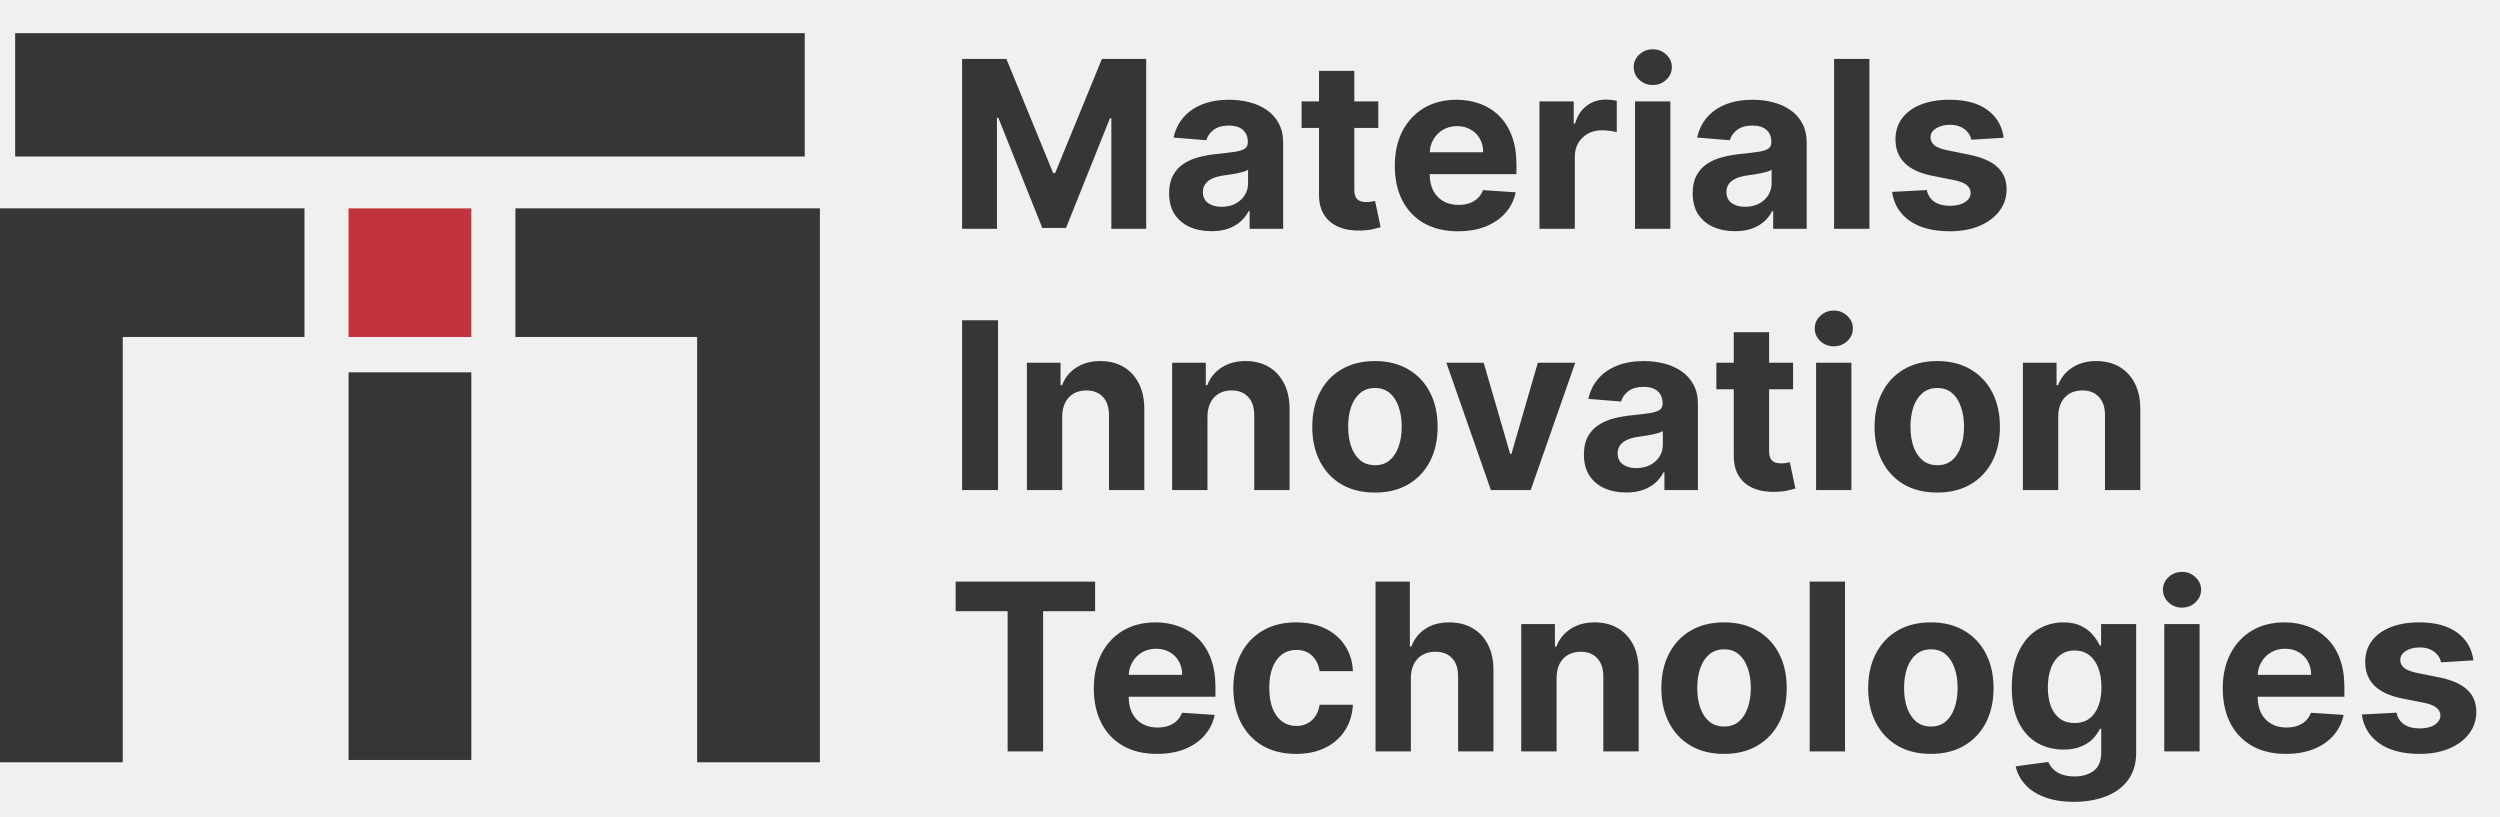
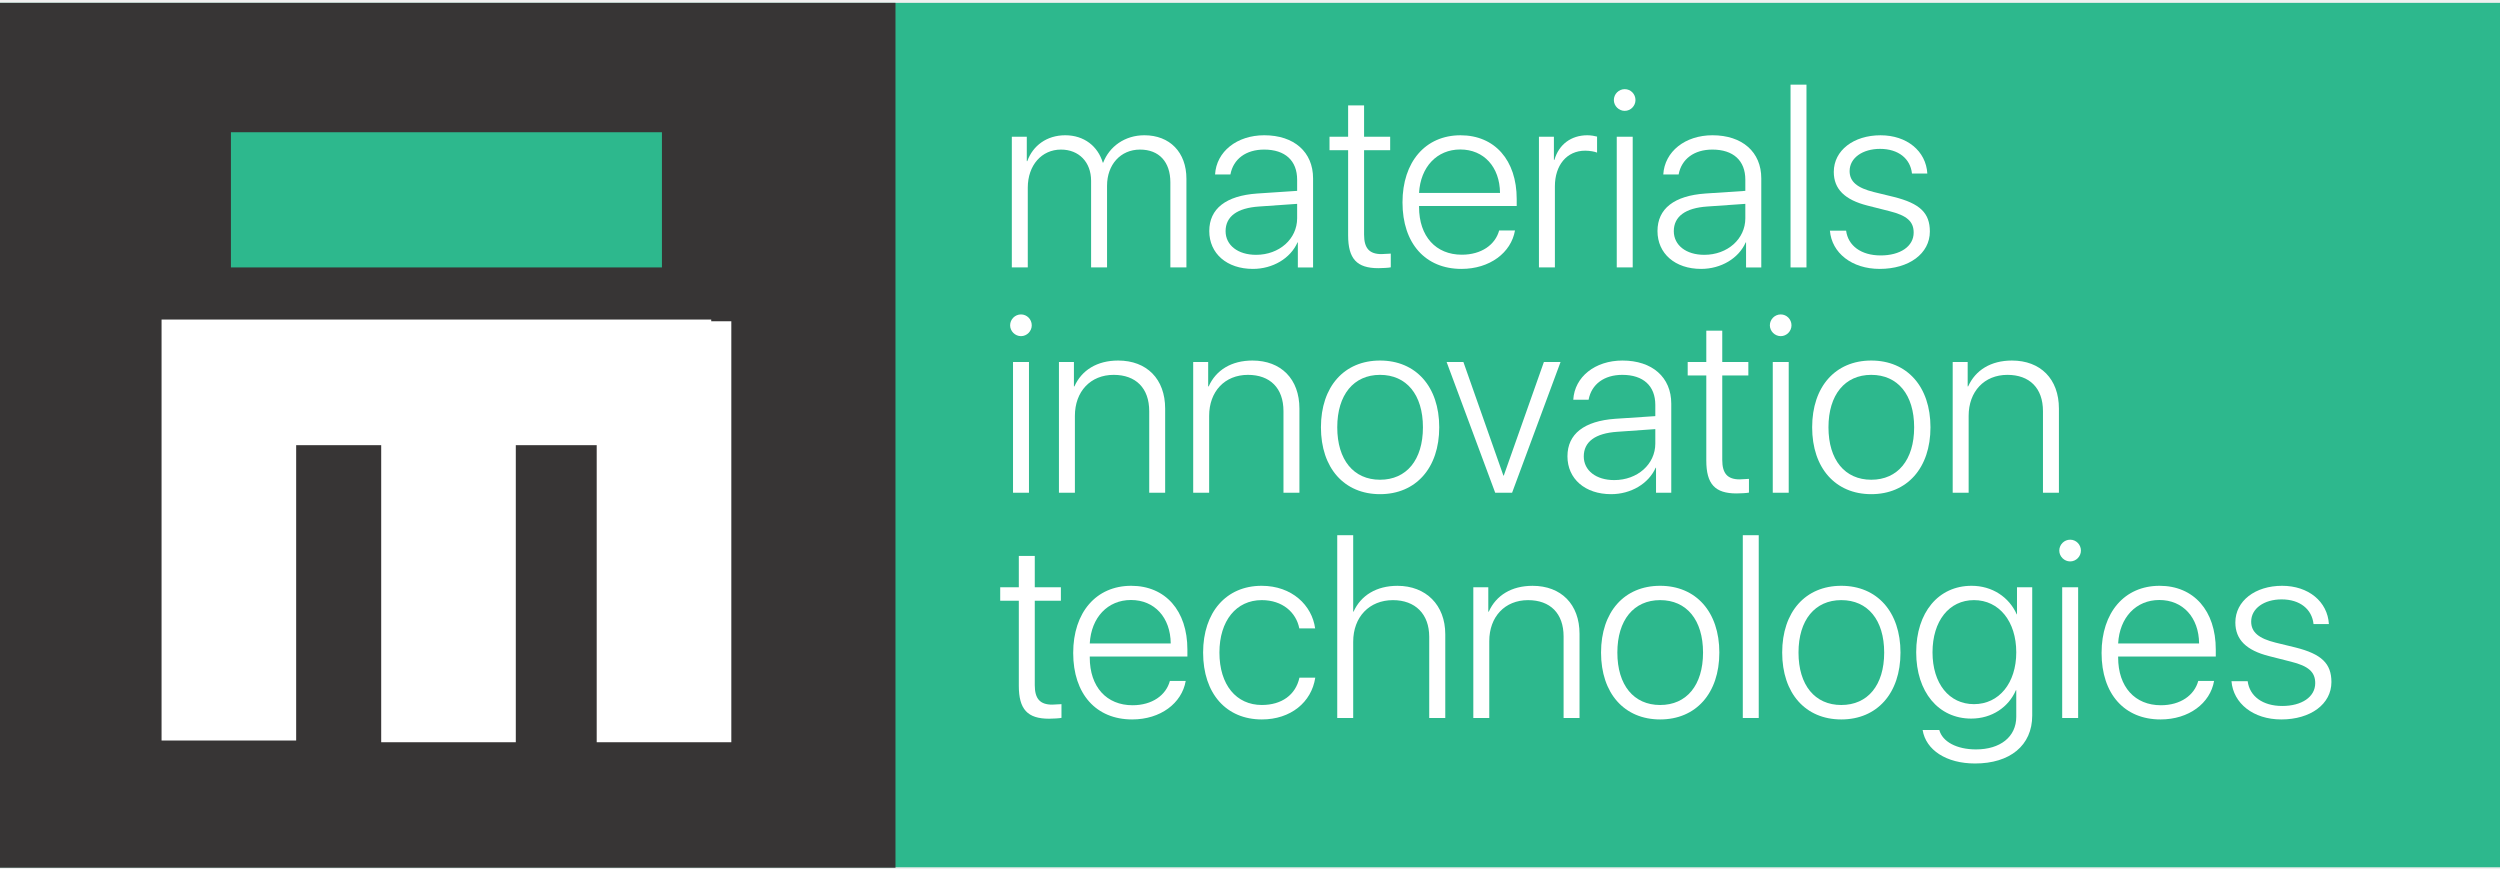
- <svg xmlns="http://www.w3.org/2000/svg" width="153" height="50" viewBox="0 0 153 50" fill="none">
-   <path d="M58.881 3.608H61.591L64.453 10.591H64.575L67.437 3.608H70.147V14.001H68.015V7.237H67.929L65.24 13.95H63.788L61.099 7.211H61.013V14.001H58.881V3.608ZM74.139 14.148C73.642 14.148 73.199 14.062 72.81 13.889C72.421 13.713 72.113 13.455 71.886 13.113C71.663 12.768 71.551 12.338 71.551 11.824C71.551 11.391 71.631 11.027 71.79 10.733C71.949 10.439 72.165 10.202 72.439 10.023C72.713 9.843 73.024 9.708 73.373 9.617C73.725 9.525 74.094 9.461 74.479 9.424C74.933 9.376 75.298 9.332 75.575 9.292C75.853 9.248 76.054 9.184 76.179 9.099C76.304 9.014 76.367 8.889 76.367 8.723V8.693C76.367 8.372 76.265 8.123 76.062 7.947C75.863 7.771 75.579 7.683 75.21 7.683C74.821 7.683 74.511 7.769 74.281 7.942C74.051 8.111 73.899 8.324 73.825 8.581L71.825 8.419C71.927 7.945 72.126 7.536 72.424 7.191C72.722 6.843 73.106 6.575 73.576 6.389C74.049 6.2 74.597 6.105 75.22 6.105C75.653 6.105 76.067 6.156 76.463 6.257C76.862 6.359 77.216 6.516 77.524 6.729C77.835 6.942 78.08 7.216 78.26 7.551C78.439 7.883 78.529 8.28 78.529 8.744V14.001H76.478V12.92H76.418C76.292 13.164 76.125 13.379 75.915 13.565C75.706 13.747 75.453 13.891 75.159 13.996C74.865 14.097 74.525 14.148 74.139 14.148ZM74.758 12.656C75.076 12.656 75.357 12.594 75.601 12.469C75.844 12.34 76.035 12.167 76.174 11.951C76.313 11.734 76.382 11.489 76.382 11.215V10.388C76.314 10.432 76.221 10.473 76.103 10.51C75.988 10.543 75.858 10.576 75.712 10.606C75.567 10.633 75.421 10.659 75.276 10.682C75.13 10.703 74.998 10.721 74.88 10.738C74.626 10.775 74.405 10.835 74.215 10.916C74.026 10.997 73.879 11.107 73.774 11.245C73.669 11.381 73.617 11.55 73.617 11.753C73.617 12.047 73.723 12.272 73.936 12.428C74.153 12.58 74.427 12.656 74.758 12.656ZM84.352 6.207V7.83H79.658V6.207H84.352ZM80.723 4.339H82.885V11.606C82.885 11.805 82.915 11.961 82.976 12.073C83.037 12.181 83.122 12.257 83.23 12.301C83.342 12.345 83.47 12.367 83.616 12.367C83.717 12.367 83.819 12.358 83.92 12.342C84.022 12.321 84.1 12.306 84.154 12.296L84.494 13.905C84.385 13.938 84.233 13.977 84.037 14.021C83.841 14.069 83.602 14.097 83.322 14.107C82.8 14.128 82.344 14.059 81.951 13.899C81.562 13.741 81.26 13.493 81.043 13.159C80.826 12.824 80.72 12.401 80.723 11.89V4.339ZM89.228 14.153C88.427 14.153 87.736 13.991 87.158 13.666C86.583 13.338 86.14 12.874 85.828 12.276C85.517 11.674 85.362 10.961 85.362 10.139C85.362 9.337 85.517 8.634 85.828 8.028C86.14 7.423 86.578 6.951 87.143 6.612C87.711 6.274 88.377 6.105 89.142 6.105C89.656 6.105 90.135 6.188 90.578 6.354C91.025 6.516 91.414 6.761 91.745 7.089C92.08 7.418 92.341 7.83 92.527 8.328C92.713 8.822 92.806 9.4 92.806 10.063V10.657H86.224V9.317H90.771C90.771 9.006 90.703 8.73 90.568 8.49C90.433 8.25 90.245 8.062 90.005 7.927C89.768 7.788 89.492 7.719 89.177 7.719C88.849 7.719 88.558 7.795 88.305 7.947C88.054 8.096 87.858 8.297 87.716 8.551C87.574 8.801 87.501 9.08 87.498 9.388V10.662C87.498 11.048 87.569 11.381 87.711 11.662C87.856 11.942 88.061 12.159 88.325 12.311C88.589 12.463 88.902 12.54 89.264 12.54C89.504 12.54 89.724 12.506 89.924 12.438C90.123 12.37 90.294 12.269 90.436 12.133C90.578 11.998 90.686 11.832 90.761 11.636L92.76 11.768C92.659 12.249 92.451 12.668 92.136 13.027C91.825 13.382 91.422 13.659 90.928 13.859C90.438 14.055 89.871 14.153 89.228 14.153ZM94.216 14.001V6.207H96.312V7.566H96.394C96.536 7.083 96.774 6.717 97.109 6.47C97.444 6.22 97.83 6.095 98.266 6.095C98.374 6.095 98.491 6.102 98.616 6.115C98.741 6.129 98.851 6.147 98.946 6.171V8.089C98.844 8.059 98.704 8.032 98.525 8.008C98.346 7.984 98.181 7.972 98.033 7.972C97.715 7.972 97.43 8.042 97.18 8.18C96.933 8.316 96.737 8.505 96.591 8.749C96.449 8.992 96.378 9.273 96.378 9.591V14.001H94.216ZM100.064 14.001V6.207H102.225V14.001H100.064ZM101.15 5.202C100.828 5.202 100.552 5.095 100.322 4.882C100.096 4.666 99.983 4.407 99.983 4.106C99.983 3.808 100.096 3.553 100.322 3.339C100.552 3.123 100.828 3.015 101.15 3.015C101.471 3.015 101.745 3.123 101.972 3.339C102.202 3.553 102.317 3.808 102.317 4.106C102.317 4.407 102.202 4.666 101.972 4.882C101.745 5.095 101.471 5.202 101.15 5.202ZM106.18 14.148C105.682 14.148 105.239 14.062 104.85 13.889C104.461 13.713 104.153 13.455 103.927 13.113C103.703 12.768 103.592 12.338 103.592 11.824C103.592 11.391 103.671 11.027 103.83 10.733C103.989 10.439 104.206 10.202 104.48 10.023C104.754 9.843 105.065 9.708 105.413 9.617C105.765 9.525 106.134 9.461 106.52 9.424C106.973 9.376 107.338 9.332 107.616 9.292C107.893 9.248 108.095 9.184 108.22 9.099C108.345 9.014 108.407 8.889 108.407 8.723V8.693C108.407 8.372 108.306 8.123 108.103 7.947C107.903 7.771 107.619 7.683 107.25 7.683C106.861 7.683 106.552 7.769 106.322 7.942C106.092 8.111 105.94 8.324 105.865 8.581L103.866 8.419C103.967 7.945 104.167 7.536 104.465 7.191C104.762 6.843 105.146 6.575 105.616 6.389C106.09 6.2 106.638 6.105 107.261 6.105C107.694 6.105 108.108 6.156 108.504 6.257C108.903 6.359 109.257 6.516 109.564 6.729C109.876 6.942 110.121 7.216 110.3 7.551C110.48 7.883 110.569 8.28 110.569 8.744V14.001H108.519V12.92H108.458C108.333 13.164 108.166 13.379 107.956 13.565C107.746 13.747 107.494 13.891 107.2 13.996C106.905 14.097 106.565 14.148 106.18 14.148ZM106.799 12.656C107.117 12.656 107.398 12.594 107.641 12.469C107.885 12.34 108.076 12.167 108.215 11.951C108.353 11.734 108.423 11.489 108.423 11.215V10.388C108.355 10.432 108.262 10.473 108.144 10.51C108.029 10.543 107.898 10.576 107.753 10.606C107.607 10.633 107.462 10.659 107.316 10.682C107.171 10.703 107.039 10.721 106.921 10.738C106.667 10.775 106.445 10.835 106.256 10.916C106.066 10.997 105.919 11.107 105.814 11.245C105.709 11.381 105.657 11.55 105.657 11.753C105.657 12.047 105.764 12.272 105.977 12.428C106.193 12.58 106.467 12.656 106.799 12.656ZM114.408 3.608V14.001H112.246V3.608H114.408ZM122.625 8.429L120.646 8.551C120.612 8.382 120.539 8.23 120.428 8.094C120.316 7.956 120.169 7.846 119.986 7.764C119.807 7.68 119.592 7.638 119.342 7.638C119.007 7.638 118.724 7.709 118.494 7.851C118.264 7.989 118.149 8.175 118.149 8.409C118.149 8.595 118.224 8.752 118.373 8.881C118.521 9.009 118.777 9.113 119.139 9.19L120.55 9.475C121.307 9.63 121.872 9.88 122.244 10.226C122.617 10.571 122.803 11.024 122.803 11.585C122.803 12.096 122.652 12.545 122.351 12.93C122.053 13.316 121.644 13.617 121.123 13.834C120.605 14.047 120.008 14.153 119.332 14.153C118.3 14.153 117.478 13.938 116.865 13.509C116.256 13.076 115.9 12.487 115.795 11.743L117.921 11.631C117.985 11.946 118.141 12.186 118.388 12.352C118.635 12.514 118.951 12.595 119.337 12.595C119.716 12.595 120.02 12.523 120.25 12.377C120.484 12.228 120.602 12.037 120.605 11.804C120.602 11.607 120.519 11.447 120.357 11.322C120.194 11.193 119.944 11.095 119.606 11.027L118.256 10.758C117.495 10.606 116.928 10.342 116.556 9.967C116.187 9.591 116.003 9.113 116.003 8.531C116.003 8.03 116.138 7.599 116.409 7.237C116.683 6.875 117.067 6.596 117.561 6.399C118.058 6.203 118.64 6.105 119.306 6.105C120.291 6.105 121.065 6.313 121.63 6.729C122.199 7.145 122.53 7.712 122.625 8.429Z" fill="#373535" />
-   <path d="M61.079 19.601V29.993H58.881V19.601H61.079ZM65.007 25.487V29.993H62.846V22.199H64.906V23.574H64.997C65.17 23.121 65.459 22.762 65.865 22.498C66.271 22.231 66.763 22.097 67.342 22.097C67.883 22.097 68.355 22.216 68.758 22.452C69.16 22.689 69.473 23.027 69.696 23.467C69.92 23.904 70.031 24.425 70.031 25.03V29.993H67.87V25.416C67.873 24.939 67.751 24.567 67.504 24.299C67.257 24.029 66.917 23.894 66.484 23.894C66.193 23.894 65.936 23.956 65.713 24.081C65.493 24.206 65.32 24.389 65.195 24.629C65.073 24.866 65.011 25.152 65.007 25.487ZM73.897 25.487V29.993H71.735V22.199H73.795V23.574H73.887C74.059 23.121 74.349 22.762 74.754 22.498C75.16 22.231 75.653 22.097 76.231 22.097C76.772 22.097 77.244 22.216 77.647 22.452C78.049 22.689 78.362 23.027 78.586 23.467C78.809 23.904 78.921 24.425 78.921 25.03V29.993H76.759V25.416C76.762 24.939 76.641 24.567 76.394 24.299C76.147 24.029 75.806 23.894 75.374 23.894C75.083 23.894 74.826 23.956 74.602 24.081C74.382 24.206 74.21 24.389 74.085 24.629C73.963 24.866 73.9 25.152 73.897 25.487ZM84.146 30.145C83.358 30.145 82.676 29.978 82.101 29.643C81.529 29.305 81.088 28.834 80.777 28.232C80.465 27.627 80.31 26.925 80.31 26.126C80.31 25.321 80.465 24.617 80.777 24.015C81.088 23.41 81.529 22.94 82.101 22.605C82.676 22.266 83.358 22.097 84.146 22.097C84.934 22.097 85.614 22.266 86.186 22.605C86.761 22.94 87.204 23.41 87.516 24.015C87.827 24.617 87.983 25.321 87.983 26.126C87.983 26.925 87.827 27.627 87.516 28.232C87.204 28.834 86.761 29.305 86.186 29.643C85.614 29.978 84.934 30.145 84.146 30.145ZM84.156 28.471C84.515 28.471 84.814 28.369 85.055 28.166C85.295 27.96 85.476 27.679 85.597 27.324C85.723 26.969 85.785 26.564 85.785 26.111C85.785 25.658 85.723 25.254 85.597 24.898C85.476 24.543 85.295 24.262 85.055 24.056C84.814 23.85 84.515 23.746 84.156 23.746C83.794 23.746 83.49 23.85 83.243 24.056C82.999 24.262 82.815 24.543 82.69 24.898C82.568 25.254 82.507 25.658 82.507 26.111C82.507 26.564 82.568 26.969 82.69 27.324C82.815 27.679 82.999 27.96 83.243 28.166C83.49 28.369 83.794 28.471 84.156 28.471ZM96.404 22.199L93.679 29.993H91.243L88.518 22.199H90.801L92.42 27.776H92.501L94.115 22.199H96.404ZM99.523 30.14C99.026 30.14 98.583 30.054 98.194 29.881C97.805 29.706 97.497 29.447 97.27 29.105C97.047 28.76 96.935 28.33 96.935 27.816C96.935 27.383 97.015 27.02 97.174 26.725C97.333 26.431 97.549 26.194 97.823 26.015C98.097 25.835 98.409 25.7 98.757 25.609C99.109 25.517 99.478 25.453 99.863 25.416C100.317 25.369 100.682 25.325 100.959 25.284C101.237 25.24 101.438 25.176 101.563 25.091C101.688 25.007 101.751 24.881 101.751 24.716V24.685C101.751 24.364 101.649 24.115 101.446 23.939C101.247 23.763 100.963 23.675 100.594 23.675C100.205 23.675 99.895 23.762 99.665 23.934C99.435 24.103 99.283 24.317 99.209 24.574L97.209 24.411C97.311 23.938 97.51 23.528 97.808 23.183C98.106 22.835 98.49 22.567 98.96 22.381C99.434 22.192 99.982 22.097 100.604 22.097C101.037 22.097 101.452 22.148 101.847 22.249C102.247 22.351 102.6 22.508 102.908 22.721C103.219 22.934 103.464 23.209 103.644 23.543C103.823 23.875 103.913 24.273 103.913 24.736V29.993H101.863V28.912H101.802C101.676 29.156 101.509 29.371 101.299 29.557C101.09 29.739 100.838 29.883 100.543 29.988C100.249 30.09 99.909 30.14 99.523 30.14ZM100.142 28.648C100.46 28.648 100.741 28.586 100.985 28.461C101.228 28.332 101.419 28.16 101.558 27.943C101.697 27.727 101.766 27.481 101.766 27.207V26.38C101.698 26.424 101.605 26.465 101.487 26.502C101.372 26.536 101.242 26.568 101.096 26.598C100.951 26.625 100.805 26.651 100.66 26.674C100.514 26.695 100.382 26.713 100.264 26.73C100.01 26.767 99.789 26.827 99.599 26.908C99.41 26.989 99.263 27.099 99.158 27.238C99.053 27.373 99.001 27.542 99.001 27.745C99.001 28.04 99.107 28.264 99.32 28.42C99.537 28.572 99.811 28.648 100.142 28.648ZM109.736 22.199V23.823H105.042V22.199H109.736ZM106.107 20.331H108.269V27.598C108.269 27.798 108.3 27.953 108.361 28.065C108.421 28.173 108.506 28.249 108.614 28.293C108.726 28.337 108.854 28.359 109 28.359C109.101 28.359 109.203 28.351 109.304 28.334C109.406 28.314 109.484 28.298 109.538 28.288L109.878 29.897C109.77 29.931 109.617 29.97 109.421 30.014C109.225 30.061 108.986 30.09 108.706 30.1C108.185 30.12 107.728 30.051 107.335 29.892C106.946 29.733 106.644 29.486 106.427 29.151C106.211 28.816 106.104 28.393 106.107 27.882V20.331ZM111.144 29.993V22.199H113.306V29.993H111.144ZM112.23 21.194C111.908 21.194 111.633 21.087 111.403 20.874C111.176 20.658 111.063 20.399 111.063 20.098C111.063 19.8 111.176 19.545 111.403 19.332C111.633 19.115 111.908 19.007 112.23 19.007C112.551 19.007 112.825 19.115 113.052 19.332C113.282 19.545 113.397 19.8 113.397 20.098C113.397 20.399 113.282 20.658 113.052 20.874C112.825 21.087 112.551 21.194 112.23 21.194ZM118.559 30.145C117.771 30.145 117.089 29.978 116.514 29.643C115.942 29.305 115.501 28.834 115.19 28.232C114.878 27.627 114.723 26.925 114.723 26.126C114.723 25.321 114.878 24.617 115.19 24.015C115.501 23.41 115.942 22.94 116.514 22.605C117.089 22.266 117.771 22.097 118.559 22.097C119.347 22.097 120.027 22.266 120.599 22.605C121.174 22.94 121.617 23.41 121.929 24.015C122.24 24.617 122.395 25.321 122.395 26.126C122.395 26.925 122.24 27.627 121.929 28.232C121.617 28.834 121.174 29.305 120.599 29.643C120.027 29.978 119.347 30.145 118.559 30.145ZM118.569 28.471C118.928 28.471 119.227 28.369 119.467 28.166C119.708 27.96 119.889 27.679 120.01 27.324C120.136 26.969 120.198 26.564 120.198 26.111C120.198 25.658 120.136 25.254 120.01 24.898C119.889 24.543 119.708 24.262 119.467 24.056C119.227 23.85 118.928 23.746 118.569 23.746C118.207 23.746 117.903 23.85 117.656 24.056C117.412 24.262 117.228 24.543 117.103 24.898C116.981 25.254 116.92 25.658 116.92 26.111C116.92 26.564 116.981 26.969 117.103 27.324C117.228 27.679 117.412 27.96 117.656 28.166C117.903 28.369 118.207 28.471 118.569 28.471ZM125.963 25.487V29.993H123.801V22.199H125.861V23.574H125.953C126.125 23.121 126.414 22.762 126.82 22.498C127.226 22.231 127.719 22.097 128.297 22.097C128.838 22.097 129.31 22.216 129.713 22.452C130.115 22.689 130.428 23.027 130.652 23.467C130.875 23.904 130.987 24.425 130.987 25.03V29.993H128.825V25.416C128.828 24.939 128.706 24.567 128.459 24.299C128.212 24.029 127.872 23.894 127.439 23.894C127.149 23.894 126.891 23.956 126.668 24.081C126.448 24.206 126.276 24.389 126.151 24.629C126.029 24.866 125.966 25.152 125.963 25.487Z" fill="#373535" />
-   <path d="M58.486 37.404V35.593H67.021V37.404H63.839V45.985H61.667V37.404H58.486ZM70.808 46.138C70.006 46.138 69.316 45.975 68.737 45.65C68.162 45.322 67.719 44.859 67.408 44.26C67.097 43.658 66.941 42.946 66.941 42.124C66.941 41.322 67.097 40.618 67.408 40.013C67.719 39.407 68.157 38.935 68.722 38.597C69.29 38.258 69.957 38.089 70.721 38.089C71.236 38.089 71.714 38.172 72.157 38.338C72.604 38.5 72.993 38.746 73.325 39.074C73.66 39.402 73.92 39.815 74.106 40.312C74.292 40.806 74.385 41.384 74.385 42.047V42.641H67.804V41.302H72.35C72.35 40.99 72.283 40.715 72.147 40.474C72.012 40.234 71.824 40.047 71.584 39.911C71.347 39.772 71.072 39.703 70.757 39.703C70.429 39.703 70.138 39.779 69.884 39.931C69.634 40.08 69.438 40.282 69.296 40.535C69.153 40.786 69.081 41.065 69.077 41.373V42.646C69.077 43.032 69.148 43.365 69.29 43.646C69.436 43.927 69.641 44.143 69.904 44.295C70.168 44.448 70.481 44.524 70.843 44.524C71.083 44.524 71.303 44.49 71.503 44.422C71.703 44.355 71.873 44.253 72.015 44.118C72.157 43.983 72.266 43.817 72.34 43.621L74.34 43.753C74.238 44.233 74.03 44.652 73.715 45.011C73.404 45.366 73.002 45.644 72.508 45.843C72.017 46.039 71.451 46.138 70.808 46.138ZM79.318 46.138C78.519 46.138 77.833 45.968 77.257 45.63C76.686 45.288 76.246 44.815 75.938 44.209C75.634 43.604 75.481 42.907 75.481 42.119C75.481 41.32 75.635 40.62 75.943 40.018C76.254 39.412 76.696 38.94 77.268 38.602C77.839 38.26 78.519 38.089 79.308 38.089C79.987 38.089 80.583 38.213 81.094 38.46C81.605 38.707 82.009 39.053 82.307 39.5C82.604 39.947 82.768 40.471 82.799 41.073H80.759C80.701 40.684 80.549 40.371 80.302 40.134C80.059 39.894 79.739 39.774 79.343 39.774C79.008 39.774 78.716 39.865 78.465 40.048C78.218 40.227 78.025 40.49 77.887 40.835C77.748 41.18 77.679 41.598 77.679 42.088C77.679 42.585 77.746 43.008 77.882 43.357C78.02 43.705 78.215 43.971 78.465 44.153C78.716 44.336 79.008 44.428 79.343 44.428C79.59 44.428 79.812 44.377 80.008 44.275C80.207 44.174 80.371 44.027 80.5 43.834C80.632 43.638 80.718 43.402 80.759 43.128H82.799C82.765 43.724 82.603 44.248 82.312 44.702C82.024 45.151 81.627 45.503 81.119 45.757C80.612 46.011 80.011 46.138 79.318 46.138ZM86.345 41.479V45.985H84.183V35.593H86.284V39.566H86.375C86.551 39.106 86.835 38.746 87.228 38.485C87.62 38.221 88.112 38.089 88.704 38.089C89.246 38.089 89.718 38.208 90.12 38.445C90.526 38.678 90.841 39.015 91.064 39.454C91.291 39.891 91.402 40.413 91.399 41.023V45.985H89.237V41.408C89.24 40.928 89.119 40.554 88.872 40.287C88.628 40.019 88.287 39.886 87.847 39.886C87.552 39.886 87.292 39.948 87.065 40.074C86.842 40.199 86.666 40.381 86.537 40.622C86.412 40.858 86.348 41.144 86.345 41.479ZM95.262 41.479V45.985H93.1V38.191H95.16V39.566H95.252C95.424 39.113 95.713 38.754 96.12 38.49C96.525 38.223 97.018 38.089 97.596 38.089C98.137 38.089 98.609 38.208 99.012 38.445C99.415 38.681 99.728 39.02 99.951 39.459C100.174 39.896 100.286 40.417 100.286 41.023V45.985H98.124V41.408C98.127 40.931 98.005 40.559 97.758 40.292C97.512 40.021 97.172 39.886 96.739 39.886C96.448 39.886 96.191 39.948 95.967 40.074C95.747 40.199 95.575 40.381 95.45 40.622C95.328 40.858 95.265 41.144 95.262 41.479ZM105.511 46.138C104.723 46.138 104.041 45.97 103.466 45.635C102.894 45.297 102.453 44.827 102.142 44.224C101.83 43.619 101.675 42.917 101.675 42.119C101.675 41.313 101.83 40.61 102.142 40.008C102.453 39.402 102.894 38.932 103.466 38.597C104.041 38.258 104.723 38.089 105.511 38.089C106.299 38.089 106.979 38.258 107.551 38.597C108.126 38.932 108.569 39.402 108.881 40.008C109.192 40.61 109.348 41.313 109.348 42.119C109.348 42.917 109.192 43.619 108.881 44.224C108.569 44.827 108.126 45.297 107.551 45.635C106.979 45.97 106.299 46.138 105.511 46.138ZM105.521 44.463C105.88 44.463 106.179 44.361 106.419 44.158C106.66 43.952 106.841 43.671 106.962 43.316C107.088 42.961 107.15 42.557 107.15 42.103C107.15 41.65 107.088 41.246 106.962 40.891C106.841 40.535 106.66 40.255 106.419 40.048C106.179 39.842 105.88 39.739 105.521 39.739C105.159 39.739 104.855 39.842 104.608 40.048C104.364 40.255 104.18 40.535 104.055 40.891C103.933 41.246 103.872 41.65 103.872 42.103C103.872 42.557 103.933 42.961 104.055 43.316C104.18 43.671 104.364 43.952 104.608 44.158C104.855 44.361 105.159 44.463 105.521 44.463ZM112.915 35.593V45.985H110.753V35.593H112.915ZM118.168 46.138C117.38 46.138 116.698 45.97 116.123 45.635C115.552 45.297 115.11 44.827 114.799 44.224C114.488 43.619 114.332 42.917 114.332 42.119C114.332 41.313 114.488 40.61 114.799 40.008C115.11 39.402 115.552 38.932 116.123 38.597C116.698 38.258 117.38 38.089 118.168 38.089C118.957 38.089 119.637 38.258 120.208 38.597C120.783 38.932 121.227 39.402 121.538 40.008C121.849 40.61 122.005 41.313 122.005 42.119C122.005 42.917 121.849 43.619 121.538 44.224C121.227 44.827 120.783 45.297 120.208 45.635C119.637 45.97 118.957 46.138 118.168 46.138ZM118.178 44.463C118.537 44.463 118.836 44.361 119.077 44.158C119.317 43.952 119.498 43.671 119.62 43.316C119.745 42.961 119.807 42.557 119.807 42.103C119.807 41.65 119.745 41.246 119.62 40.891C119.498 40.535 119.317 40.255 119.077 40.048C118.836 39.842 118.537 39.739 118.178 39.739C117.816 39.739 117.512 39.842 117.265 40.048C117.021 40.255 116.837 40.535 116.712 40.891C116.59 41.246 116.529 41.65 116.529 42.103C116.529 42.557 116.59 42.961 116.712 43.316C116.837 43.671 117.021 43.952 117.265 44.158C117.512 44.361 117.816 44.463 118.178 44.463ZM126.922 49.071C126.222 49.071 125.621 48.974 125.12 48.781C124.623 48.592 124.227 48.333 123.933 48.005C123.639 47.677 123.448 47.308 123.36 46.899L125.359 46.63C125.42 46.785 125.516 46.931 125.648 47.066C125.78 47.202 125.954 47.31 126.171 47.391C126.391 47.476 126.658 47.518 126.973 47.518C127.443 47.518 127.83 47.403 128.135 47.173C128.443 46.946 128.596 46.566 128.596 46.031V44.605H128.505C128.41 44.822 128.268 45.026 128.079 45.219C127.889 45.412 127.646 45.569 127.348 45.691C127.05 45.813 126.695 45.874 126.282 45.874C125.697 45.874 125.164 45.738 124.684 45.468C124.207 45.194 123.826 44.776 123.542 44.214C123.261 43.649 123.121 42.936 123.121 42.073C123.121 41.19 123.265 40.452 123.552 39.86C123.84 39.268 124.222 38.825 124.699 38.531C125.18 38.236 125.706 38.089 126.277 38.089C126.714 38.089 127.079 38.164 127.374 38.313C127.668 38.458 127.905 38.641 128.084 38.861C128.267 39.077 128.407 39.29 128.505 39.5H128.586V38.191H130.733V46.062C130.733 46.724 130.57 47.279 130.246 47.726C129.921 48.172 129.471 48.507 128.896 48.731C128.324 48.957 127.666 49.071 126.922 49.071ZM126.968 44.25C127.316 44.25 127.61 44.164 127.851 43.991C128.094 43.815 128.28 43.565 128.409 43.24C128.541 42.912 128.607 42.519 128.607 42.063C128.607 41.606 128.542 41.21 128.414 40.875C128.285 40.537 128.099 40.275 127.856 40.089C127.612 39.903 127.316 39.81 126.968 39.81C126.612 39.81 126.313 39.906 126.069 40.099C125.826 40.288 125.641 40.552 125.516 40.891C125.391 41.229 125.328 41.62 125.328 42.063C125.328 42.513 125.391 42.902 125.516 43.23C125.645 43.555 125.829 43.807 126.069 43.986C126.313 44.162 126.612 44.25 126.968 44.25ZM132.453 45.985V38.191H134.615V45.985H132.453ZM133.539 37.186C133.218 37.186 132.942 37.08 132.712 36.866C132.485 36.65 132.372 36.391 132.372 36.09C132.372 35.792 132.485 35.537 132.712 35.324C132.942 35.107 133.218 34.999 133.539 34.999C133.86 34.999 134.134 35.107 134.361 35.324C134.591 35.537 134.706 35.792 134.706 36.09C134.706 36.391 134.591 36.65 134.361 36.866C134.134 37.08 133.86 37.186 133.539 37.186ZM139.899 46.138C139.097 46.138 138.407 45.975 137.828 45.65C137.253 45.322 136.81 44.859 136.499 44.26C136.188 43.658 136.032 42.946 136.032 42.124C136.032 41.322 136.188 40.618 136.499 40.013C136.81 39.407 137.248 38.935 137.813 38.597C138.381 38.258 139.048 38.089 139.812 38.089C140.327 38.089 140.805 38.172 141.249 38.338C141.695 38.5 142.084 38.746 142.416 39.074C142.751 39.402 143.011 39.815 143.197 40.312C143.383 40.806 143.476 41.384 143.476 42.047V42.641H136.895V41.302H141.441C141.441 40.99 141.374 40.715 141.238 40.474C141.103 40.234 140.915 40.047 140.675 39.911C140.438 39.772 140.163 39.703 139.848 39.703C139.52 39.703 139.229 39.779 138.975 39.931C138.725 40.08 138.529 40.282 138.387 40.535C138.244 40.786 138.172 41.065 138.168 41.373V42.646C138.168 43.032 138.239 43.365 138.381 43.646C138.527 43.927 138.732 44.143 138.995 44.295C139.259 44.448 139.572 44.524 139.934 44.524C140.174 44.524 140.394 44.49 140.594 44.422C140.794 44.355 140.964 44.253 141.106 44.118C141.249 43.983 141.357 43.817 141.431 43.621L143.431 43.753C143.329 44.233 143.121 44.652 142.806 45.011C142.495 45.366 142.093 45.644 141.599 45.843C141.108 46.039 140.541 46.138 139.899 46.138ZM151.372 40.413L149.393 40.535C149.359 40.366 149.287 40.214 149.175 40.079C149.063 39.94 148.916 39.83 148.733 39.749C148.554 39.664 148.339 39.622 148.089 39.622C147.754 39.622 147.472 39.693 147.242 39.835C147.012 39.974 146.896 40.16 146.896 40.393C146.896 40.579 146.971 40.737 147.12 40.865C147.269 40.994 147.524 41.097 147.886 41.175L149.297 41.459C150.055 41.614 150.62 41.865 150.992 42.21C151.364 42.555 151.55 43.008 151.55 43.57C151.55 44.081 151.399 44.529 151.098 44.915C150.8 45.3 150.391 45.601 149.87 45.818C149.353 46.031 148.755 46.138 148.079 46.138C147.047 46.138 146.225 45.923 145.613 45.493C145.004 45.06 144.647 44.471 144.542 43.727L146.668 43.615C146.732 43.93 146.888 44.17 147.135 44.336C147.382 44.498 147.698 44.58 148.084 44.58C148.463 44.58 148.767 44.507 148.997 44.361C149.231 44.213 149.349 44.022 149.353 43.788C149.349 43.592 149.266 43.431 149.104 43.306C148.942 43.177 148.691 43.079 148.353 43.012L147.003 42.743C146.242 42.59 145.675 42.327 145.303 41.951C144.934 41.576 144.75 41.097 144.75 40.515C144.75 40.014 144.885 39.583 145.156 39.221C145.43 38.859 145.814 38.58 146.308 38.384C146.805 38.188 147.387 38.089 148.053 38.089C149.038 38.089 149.813 38.297 150.378 38.714C150.946 39.13 151.278 39.696 151.372 40.413Z" fill="#373535" />
-   <path d="M49.25 9.577H0.928V2.03H49.25V9.577Z" fill="#373535" />
-   <path d="M18.634 12.751H7.512H0V20.623V46.653H7.512V20.623H18.634V12.751Z" fill="#373535" />
-   <path d="M31.543 12.751H42.665H50.177V20.623V46.653H42.665V20.623H31.543V12.751Z" fill="#373535" />
-   <path d="M21.333 22.787H28.845V46.51H21.333V22.787Z" fill="#373535" />
-   <path d="M28.845 20.623H21.333V12.752H28.845V20.623Z" fill="#C1343E" />
+ <svg xmlns="http://www.w3.org/2000/svg" width="144" height="50" viewBox="0 0 144 50" fill="none">
+   <g clip-path="url(#clip0_1725_28811)">
+     <path d="M144.141 49.956H-0.024V0.164H144.141V49.956Z" fill="#2DB88D" />
+     <path d="M58.281 7.875H59.143V9.28H59.172C59.492 8.392 60.292 7.791 61.357 7.791C62.443 7.791 63.236 8.42 63.522 9.371H63.543C63.898 8.441 64.788 7.791 65.916 7.791C67.378 7.791 68.338 8.77 68.338 10.294V15.404H67.413V10.504C67.413 9.329 66.766 8.616 65.666 8.616C64.545 8.616 63.766 9.483 63.766 10.699V15.404H62.847V10.413C62.847 9.336 62.144 8.616 61.113 8.616C60 8.616 59.2 9.518 59.2 10.811V15.404H58.281V7.875Z" fill="white" />
+     <path d="M74.715 12.573V11.742L72.522 11.895C71.262 11.979 70.594 12.469 70.594 13.314C70.594 14.126 71.304 14.678 72.348 14.678C73.691 14.678 74.715 13.762 74.715 12.573ZM69.654 13.308C69.654 12.021 70.615 11.273 72.41 11.147L74.715 10.993V10.35C74.715 9.253 74.025 8.616 72.814 8.616C71.77 8.616 71.039 9.155 70.872 10.049H69.988C70.065 8.728 71.248 7.791 72.821 7.791C74.54 7.791 75.633 8.756 75.633 10.273V15.405H74.756V13.964H74.735C74.332 14.88 73.315 15.489 72.167 15.489C70.67 15.489 69.654 14.608 69.654 13.308Z" fill="white" />
+     <path d="M78.571 6.072V7.875H80.074V8.652H78.571V13.518C78.571 14.3 78.877 14.636 79.573 14.636C79.671 14.636 80.053 14.615 80.109 14.608V15.398C80.011 15.426 79.587 15.447 79.392 15.447C78.153 15.447 77.652 14.909 77.652 13.552V8.652H76.58V7.875H77.652V6.072H78.571Z" fill="white" />
+     <path d="M81.737 11.113H86.401C86.387 9.616 85.468 8.61 84.111 8.61C82.768 8.61 81.821 9.616 81.737 11.113ZM87.264 13.273C87.041 14.559 85.809 15.489 84.18 15.489C82.106 15.489 80.784 14.028 80.784 11.658C80.784 9.323 82.106 7.792 84.125 7.792C86.095 7.792 87.362 9.225 87.362 11.462V11.867H81.737V11.916C81.737 13.622 82.712 14.671 84.201 14.671C85.329 14.671 86.129 14.098 86.352 13.273H87.264Z" fill="white" />
+     <path d="M88.643 7.875H89.505V9.21H89.534C89.791 8.315 90.501 7.791 91.434 7.791C91.629 7.791 91.872 7.833 91.991 7.868V8.791C91.872 8.735 91.566 8.679 91.308 8.679C90.244 8.679 89.562 9.518 89.562 10.735V15.404H88.643V7.875Z" fill="white" />
+     <path d="M93.125 7.875H94.044V15.404H93.125V7.875ZM92.958 5.764C92.958 5.414 93.244 5.135 93.584 5.135C93.926 5.135 94.204 5.414 94.204 5.764C94.204 6.099 93.926 6.386 93.584 6.386C93.244 6.386 92.958 6.099 92.958 5.764Z" fill="white" />
+     <path d="M100.531 12.573V11.742L98.339 11.895C97.079 11.979 96.411 12.469 96.411 13.314C96.411 14.126 97.121 14.678 98.165 14.678C99.508 14.678 100.531 13.762 100.531 12.573ZM95.471 13.308C95.471 12.021 96.432 11.273 98.227 11.147L100.531 10.993V10.35C100.531 9.253 99.842 8.616 98.631 8.616C97.587 8.616 96.856 9.155 96.689 10.049H95.805C95.882 8.728 97.065 7.791 98.638 7.791C100.357 7.791 101.45 8.756 101.45 10.273V15.405H100.573V13.964H100.552C100.149 14.88 99.132 15.489 97.984 15.489C96.487 15.489 95.471 14.608 95.471 13.308Z" fill="white" />
+     <path d="M103.135 4.876H104.053V15.404H103.135V4.876Z" fill="white" />
+     <path d="M108.32 7.792C109.837 7.792 110.937 8.7 111.014 9.994H110.129C110.039 9.141 109.35 8.575 108.292 8.575C107.289 8.575 106.538 9.092 106.538 9.854C106.538 10.469 106.983 10.826 107.937 11.063L109.086 11.343C110.589 11.72 111.16 12.266 111.16 13.336C111.16 14.608 109.956 15.489 108.271 15.489C106.663 15.489 105.508 14.566 105.403 13.287H106.336C106.448 14.146 107.192 14.713 108.327 14.713C109.447 14.713 110.227 14.196 110.227 13.398C110.227 12.762 109.844 12.413 108.828 12.161L107.561 11.84C106.267 11.511 105.626 10.896 105.626 9.903C105.626 8.658 106.774 7.792 108.32 7.792Z" fill="white" />
+     <path d="M58.35 20.851H59.269V28.38H58.35V20.851ZM58.183 18.74C58.183 18.39 58.468 18.111 58.81 18.111C59.15 18.111 59.429 18.39 59.429 18.74C59.429 19.075 59.15 19.362 58.81 19.362C58.468 19.362 58.183 19.075 58.183 18.74Z" fill="white" />
+     <path d="M60.995 20.851H61.858V22.256H61.886C62.304 21.32 63.194 20.767 64.405 20.767C66.055 20.767 67.113 21.83 67.113 23.536V28.38H66.195V23.682C66.195 22.354 65.422 21.592 64.148 21.592C62.812 21.592 61.914 22.55 61.914 23.955V28.38H60.995V20.851Z" fill="white" />
+     <path d="M68.728 20.851H69.591V22.256H69.62C70.037 21.32 70.928 20.767 72.139 20.767C73.789 20.767 74.847 21.83 74.847 23.536V28.38H73.928V23.682C73.928 22.354 73.156 21.592 71.882 21.592C70.545 21.592 69.647 22.55 69.647 23.955V28.38H68.728V20.851Z" fill="white" />
+     <path d="M81.961 24.613C81.961 22.732 81.014 21.592 79.49 21.592C77.972 21.592 77.026 22.739 77.026 24.613C77.026 26.493 77.972 27.633 79.49 27.633C81.014 27.633 81.961 26.493 81.961 24.613ZM76.086 24.613C76.086 22.264 77.429 20.767 79.49 20.767C81.55 20.767 82.9 22.264 82.9 24.613C82.9 26.961 81.55 28.464 79.49 28.464C77.429 28.464 76.086 26.961 76.086 24.613Z" fill="white" />
+     <path d="M87.097 28.38H86.123L83.325 20.851H84.292L86.596 27.395H86.617L88.928 20.851H89.888L87.097 28.38Z" fill="white" />
+     <path d="M95.346 25.549V24.717L93.153 24.871C91.893 24.955 91.225 25.444 91.225 26.29C91.225 27.101 91.935 27.653 92.979 27.653C94.322 27.653 95.346 26.737 95.346 25.549ZM90.285 26.283C90.285 24.997 91.246 24.249 93.042 24.122L95.346 23.969V23.326C95.346 22.228 94.656 21.592 93.445 21.592C92.401 21.592 91.67 22.13 91.503 23.025H90.62C90.696 21.704 91.879 20.767 93.452 20.767C95.171 20.767 96.265 21.732 96.265 23.249V28.38H95.387V26.94H95.367C94.963 27.856 93.946 28.464 92.798 28.464C91.302 28.464 90.285 27.583 90.285 26.283Z" fill="white" />
+     <path d="M99.202 19.047V20.851H100.705V21.627H99.202V26.493C99.202 27.276 99.508 27.612 100.204 27.612C100.302 27.612 100.684 27.591 100.74 27.583V28.374C100.642 28.401 100.218 28.422 100.023 28.422C98.784 28.422 98.283 27.884 98.283 26.528V21.627H97.211V20.851H98.283V19.047H99.202Z" fill="white" />
+     <path d="M102.111 20.851H103.03V28.38H102.111V20.851ZM101.944 18.74C101.944 18.39 102.229 18.111 102.571 18.111C102.912 18.111 103.19 18.39 103.19 18.74C103.19 19.075 102.912 19.362 102.571 19.362C102.229 19.362 101.944 19.075 101.944 18.74Z" fill="white" />
+     <path d="M110.255 24.613C110.255 22.732 109.309 21.592 107.784 21.592C106.267 21.592 105.32 22.739 105.32 24.613C105.32 26.493 106.267 27.633 107.784 27.633C109.309 27.633 110.255 26.493 110.255 24.613ZM104.38 24.613C104.38 22.264 105.724 20.767 107.784 20.767C109.845 20.767 111.195 22.264 111.195 24.613C111.195 26.961 109.845 28.464 107.784 28.464C105.724 28.464 104.38 26.961 104.38 24.613Z" fill="white" />
+     <path d="M112.475 20.851H113.338V22.256H113.366C113.784 21.32 114.675 20.767 115.886 20.767C117.535 20.767 118.594 21.83 118.594 23.536V28.38H117.675V23.682C117.675 22.354 116.902 21.592 115.628 21.592C114.292 21.592 113.394 22.55 113.394 23.955V28.38H112.475V20.851Z" fill="white" />
+     <path d="M59.603 32.023V33.826H61.107V34.602H59.603V39.468C59.603 40.251 59.909 40.587 60.605 40.587C60.703 40.587 61.086 40.566 61.141 40.559V41.349C61.044 41.376 60.619 41.398 60.425 41.398C59.186 41.398 58.684 40.859 58.684 39.503V34.602H57.612V33.826H58.684V32.023H59.603Z" fill="white" />
+     <path d="M62.77 37.063H67.434C67.42 35.567 66.501 34.56 65.144 34.56C63.801 34.56 62.853 35.567 62.77 37.063ZM68.297 39.223C68.074 40.51 66.842 41.44 65.213 41.44C63.139 41.44 61.816 39.979 61.816 37.609C61.816 35.273 63.139 33.742 65.157 33.742C67.127 33.742 68.394 35.175 68.394 37.413V37.818H62.77V37.867C62.77 39.573 63.745 40.622 65.234 40.622C66.362 40.622 67.162 40.048 67.385 39.223H68.297Z" fill="white" />
+     <path d="M74.84 36.196C74.659 35.273 73.872 34.567 72.675 34.567C71.207 34.567 70.239 35.756 70.239 37.587C70.239 39.454 71.213 40.607 72.682 40.607C73.83 40.607 74.631 40.02 74.847 39.035H75.759C75.543 40.454 74.339 41.44 72.682 41.44C70.643 41.44 69.299 39.964 69.299 37.587C69.299 35.259 70.635 33.742 72.668 33.742C74.422 33.742 75.571 34.868 75.752 36.196H74.84Z" fill="white" />
+     <path d="M77.025 30.828H77.944V35.232H77.965C78.383 34.295 79.287 33.743 80.492 33.743C82.135 33.743 83.248 34.847 83.248 36.532V41.356H82.323V36.679C82.323 35.365 81.515 34.568 80.234 34.568C78.877 34.568 77.944 35.533 77.944 36.966V41.356H77.025V30.828Z" fill="white" />
+     <path d="M84.863 33.827H85.726V35.232H85.754C86.172 34.295 87.062 33.743 88.274 33.743C89.923 33.743 90.981 34.806 90.981 36.511V41.356H90.063V36.658C90.063 35.33 89.29 34.568 88.016 34.568C86.68 34.568 85.782 35.526 85.782 36.931V41.356H84.863V33.827Z" fill="white" />
+     <path d="M98.095 37.588C98.095 35.707 97.148 34.567 95.624 34.567C94.106 34.567 93.16 35.714 93.16 37.588C93.16 39.468 94.106 40.608 95.624 40.608C97.148 40.608 98.095 39.468 98.095 37.588ZM92.22 37.588C92.22 35.239 93.563 33.742 95.624 33.742C97.684 33.742 99.034 35.239 99.034 37.588C99.034 39.937 97.684 41.44 95.624 41.44C93.563 41.44 92.22 39.937 92.22 37.588Z" fill="white" />
+     <path d="M100.385 30.828H101.303V41.356H100.385V30.828Z" fill="white" />
+     <path d="M108.529 37.588C108.529 35.707 107.582 34.567 106.058 34.567C104.54 34.567 103.594 35.714 103.594 37.588C103.594 39.468 104.54 40.608 106.058 40.608C107.582 40.608 108.529 39.468 108.529 37.588ZM102.654 37.588C102.654 35.239 103.997 33.742 106.058 33.742C108.118 33.742 109.468 35.239 109.468 37.588C109.468 39.937 108.118 41.44 106.058 41.44C103.997 41.44 102.654 39.937 102.654 37.588Z" fill="white" />
+     <path d="M116.137 37.574C116.137 35.791 115.148 34.567 113.701 34.567C112.267 34.567 111.313 35.77 111.313 37.574C111.313 39.37 112.267 40.559 113.701 40.559C115.148 40.559 116.137 39.342 116.137 37.574ZM110.743 42.048H111.703C111.884 42.719 112.698 43.166 113.819 43.166C115.211 43.166 116.137 42.446 116.137 41.286V39.755H116.116C115.699 40.727 114.738 41.391 113.541 41.391C111.654 41.391 110.373 39.853 110.373 37.574C110.373 35.273 111.654 33.742 113.562 33.742C114.759 33.742 115.726 34.4 116.164 35.385H116.179V33.826H117.056V41.216C117.056 42.943 115.768 43.977 113.763 43.977C112.107 43.977 110.93 43.201 110.743 42.048Z" fill="white" />
+     <path d="M118.782 33.827H119.701V41.356H118.782V33.827ZM118.615 31.715C118.615 31.366 118.9 31.086 119.241 31.086C119.583 31.086 119.861 31.366 119.861 31.715C119.861 32.051 119.583 32.338 119.241 32.338C118.9 32.338 118.615 32.051 118.615 31.715Z" fill="white" />
+     <path d="M122.005 37.063H126.668C126.654 35.567 125.735 34.56 124.378 34.56C123.035 34.56 122.088 35.567 122.005 37.063ZM127.531 39.223C127.308 40.51 126.077 41.44 124.448 41.44C122.373 41.44 121.051 39.979 121.051 37.609C121.051 35.273 122.373 33.742 124.392 33.742C126.362 33.742 127.629 35.175 127.629 37.413V37.818H122.005V37.867C122.005 39.573 122.979 40.622 124.468 40.622C125.596 40.622 126.396 40.048 126.619 39.223H127.531Z" fill="white" />
+     <path d="M131.45 33.742C132.967 33.742 134.067 34.651 134.144 35.945H133.259C133.169 35.092 132.48 34.525 131.422 34.525C130.419 34.525 129.668 35.043 129.668 35.805C129.668 36.42 130.113 36.776 131.067 37.014L132.216 37.294C133.719 37.671 134.29 38.217 134.29 39.286C134.29 40.559 133.086 41.44 131.401 41.44C129.793 41.44 128.638 40.517 128.533 39.237H129.466C129.577 40.097 130.322 40.664 131.457 40.664C132.577 40.664 133.357 40.146 133.357 39.349C133.357 38.713 132.974 38.363 131.958 38.112L130.691 37.79C129.397 37.462 128.756 36.846 128.756 35.854C128.756 34.609 129.904 33.742 131.45 33.742Z" fill="white" />
+     <path d="M51.58 49.98H-0.024V0.164H51.58V49.98Z" fill="#373535" />
+     <path d="M38.127 15.404H13.302V7.617H38.127V15.404Z" fill="#2DB88D" />
+     <path d="M40.967 18.505V18.406H11.643H9.306V42.654H17.059V25.642H21.957V42.753H29.71V25.642H34.37V42.753H42.124V18.505H40.967Z" fill="white" />
+   </g>
+   <defs>
+     <clipPath id="clip0_1725_28811">
+       <rect width="144" height="50" fill="white" />
+     </clipPath>
+   </defs>
</svg>
